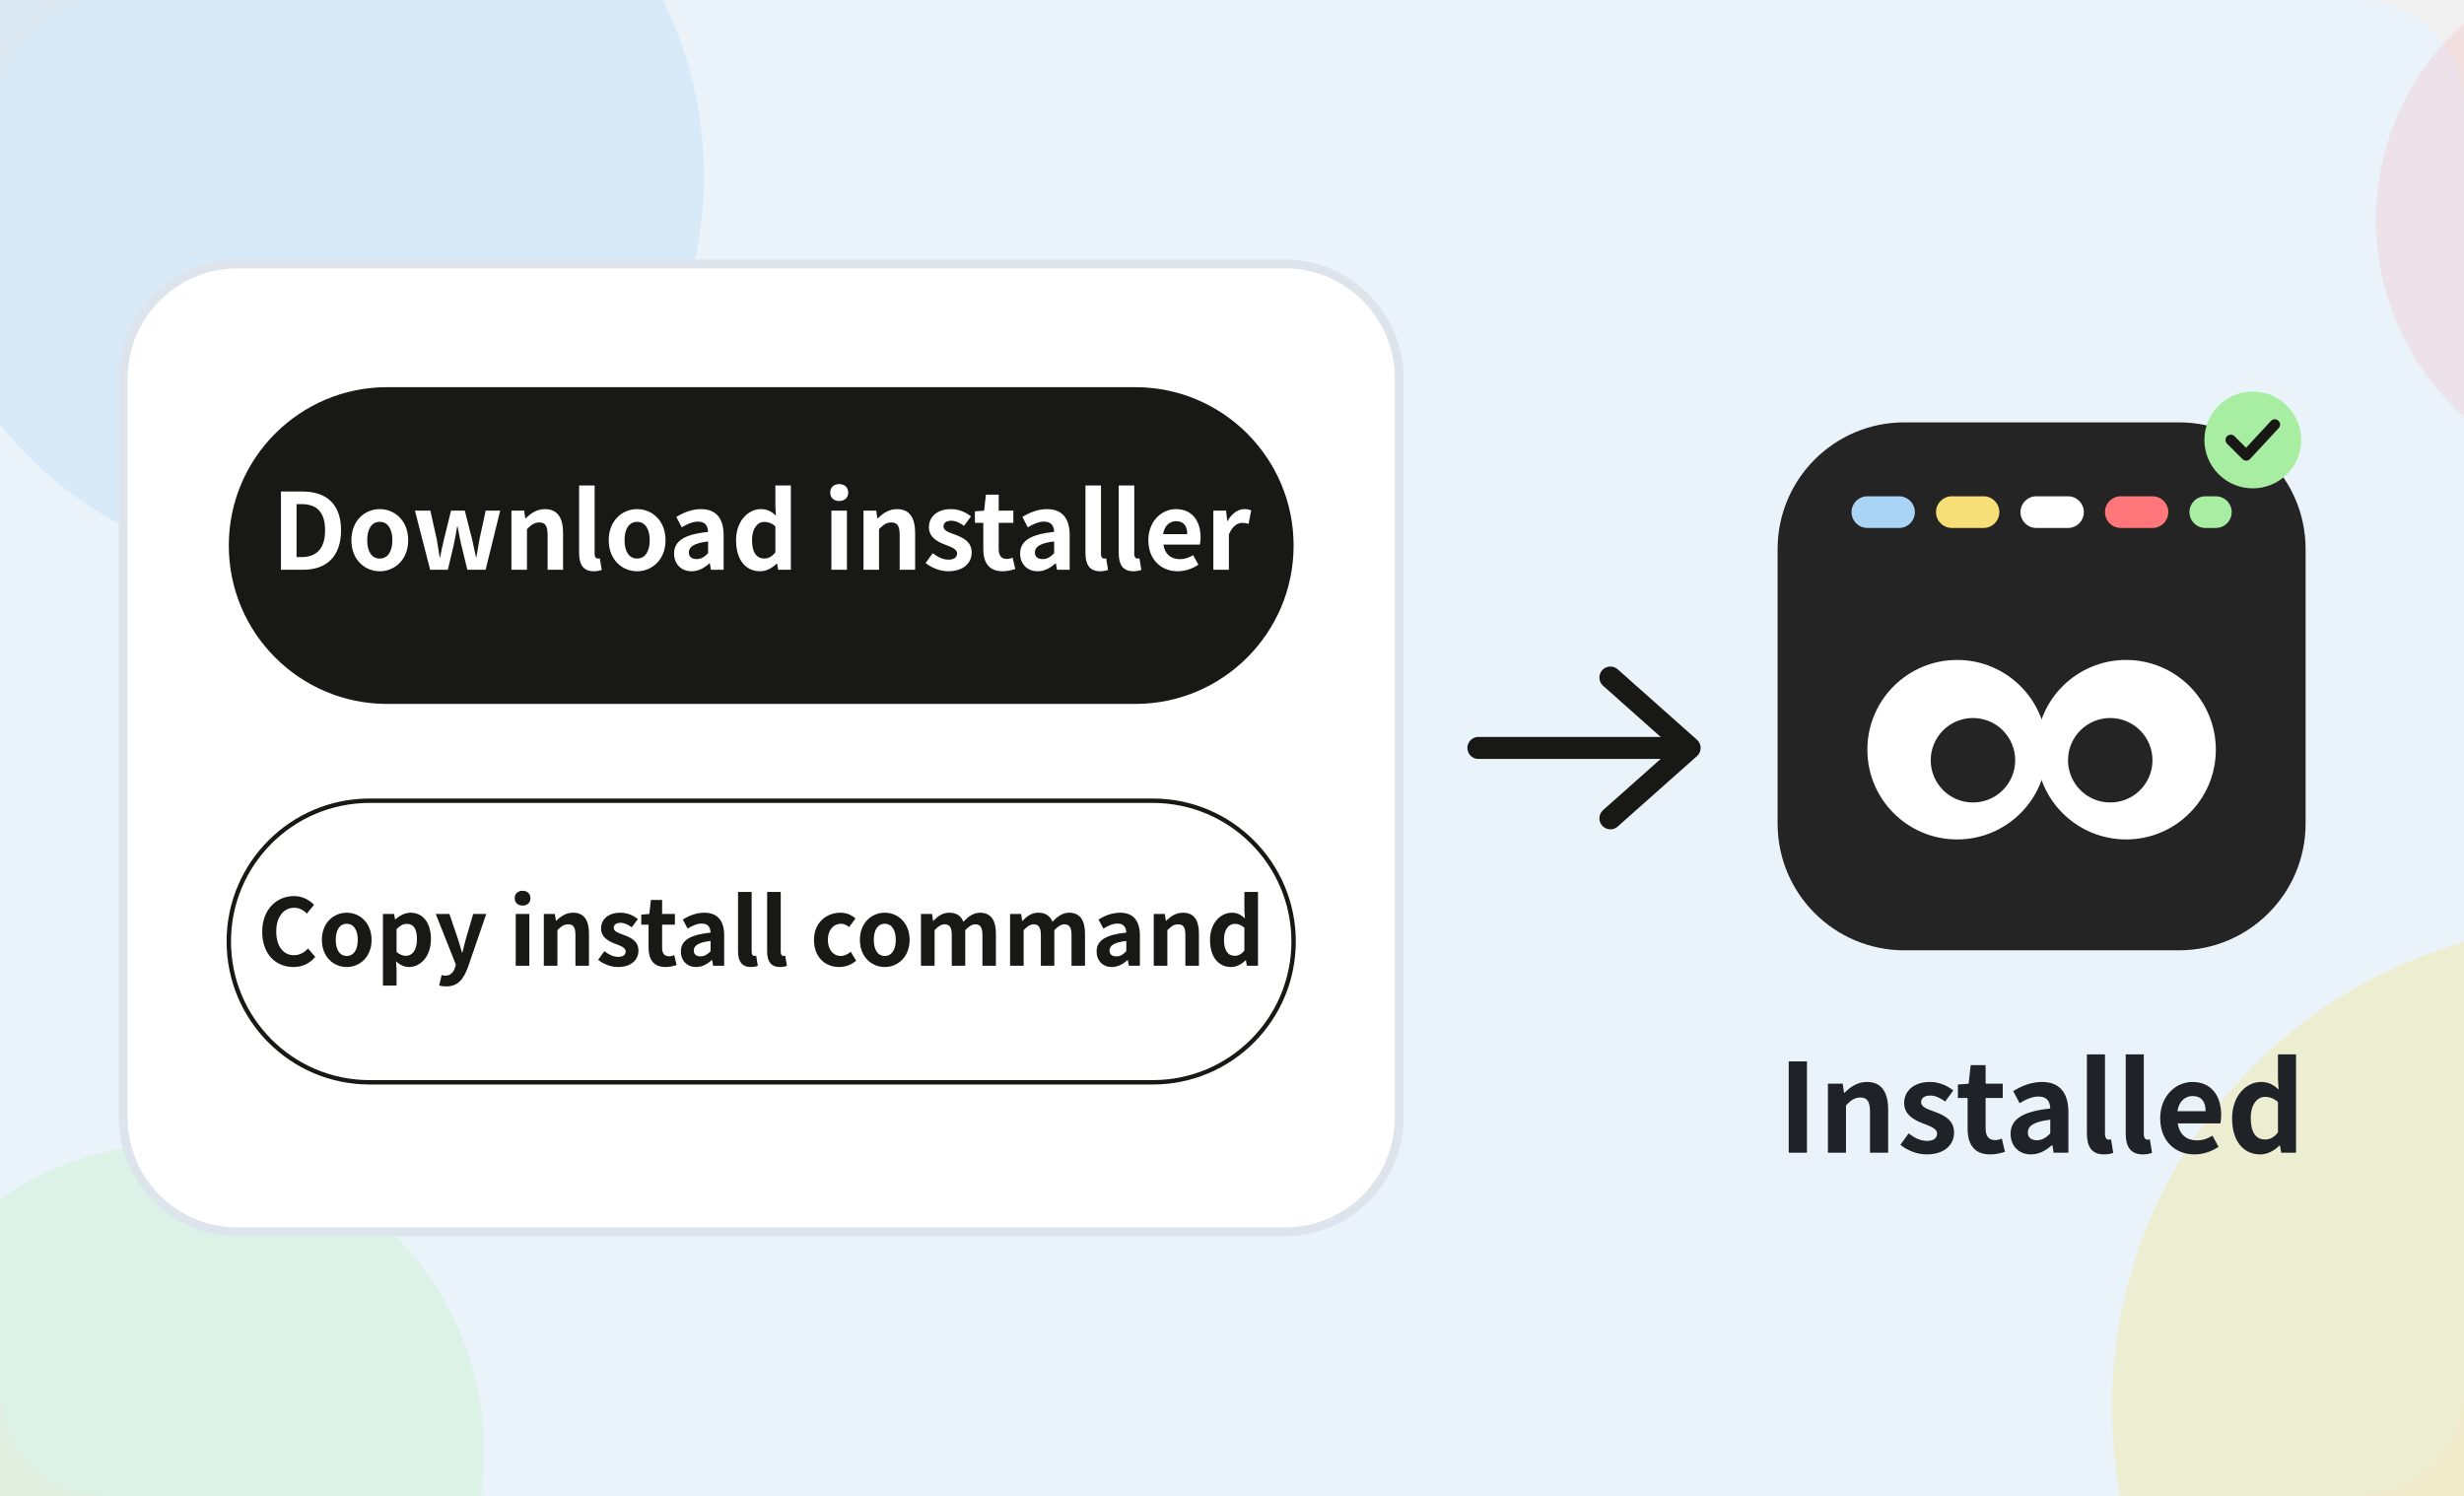
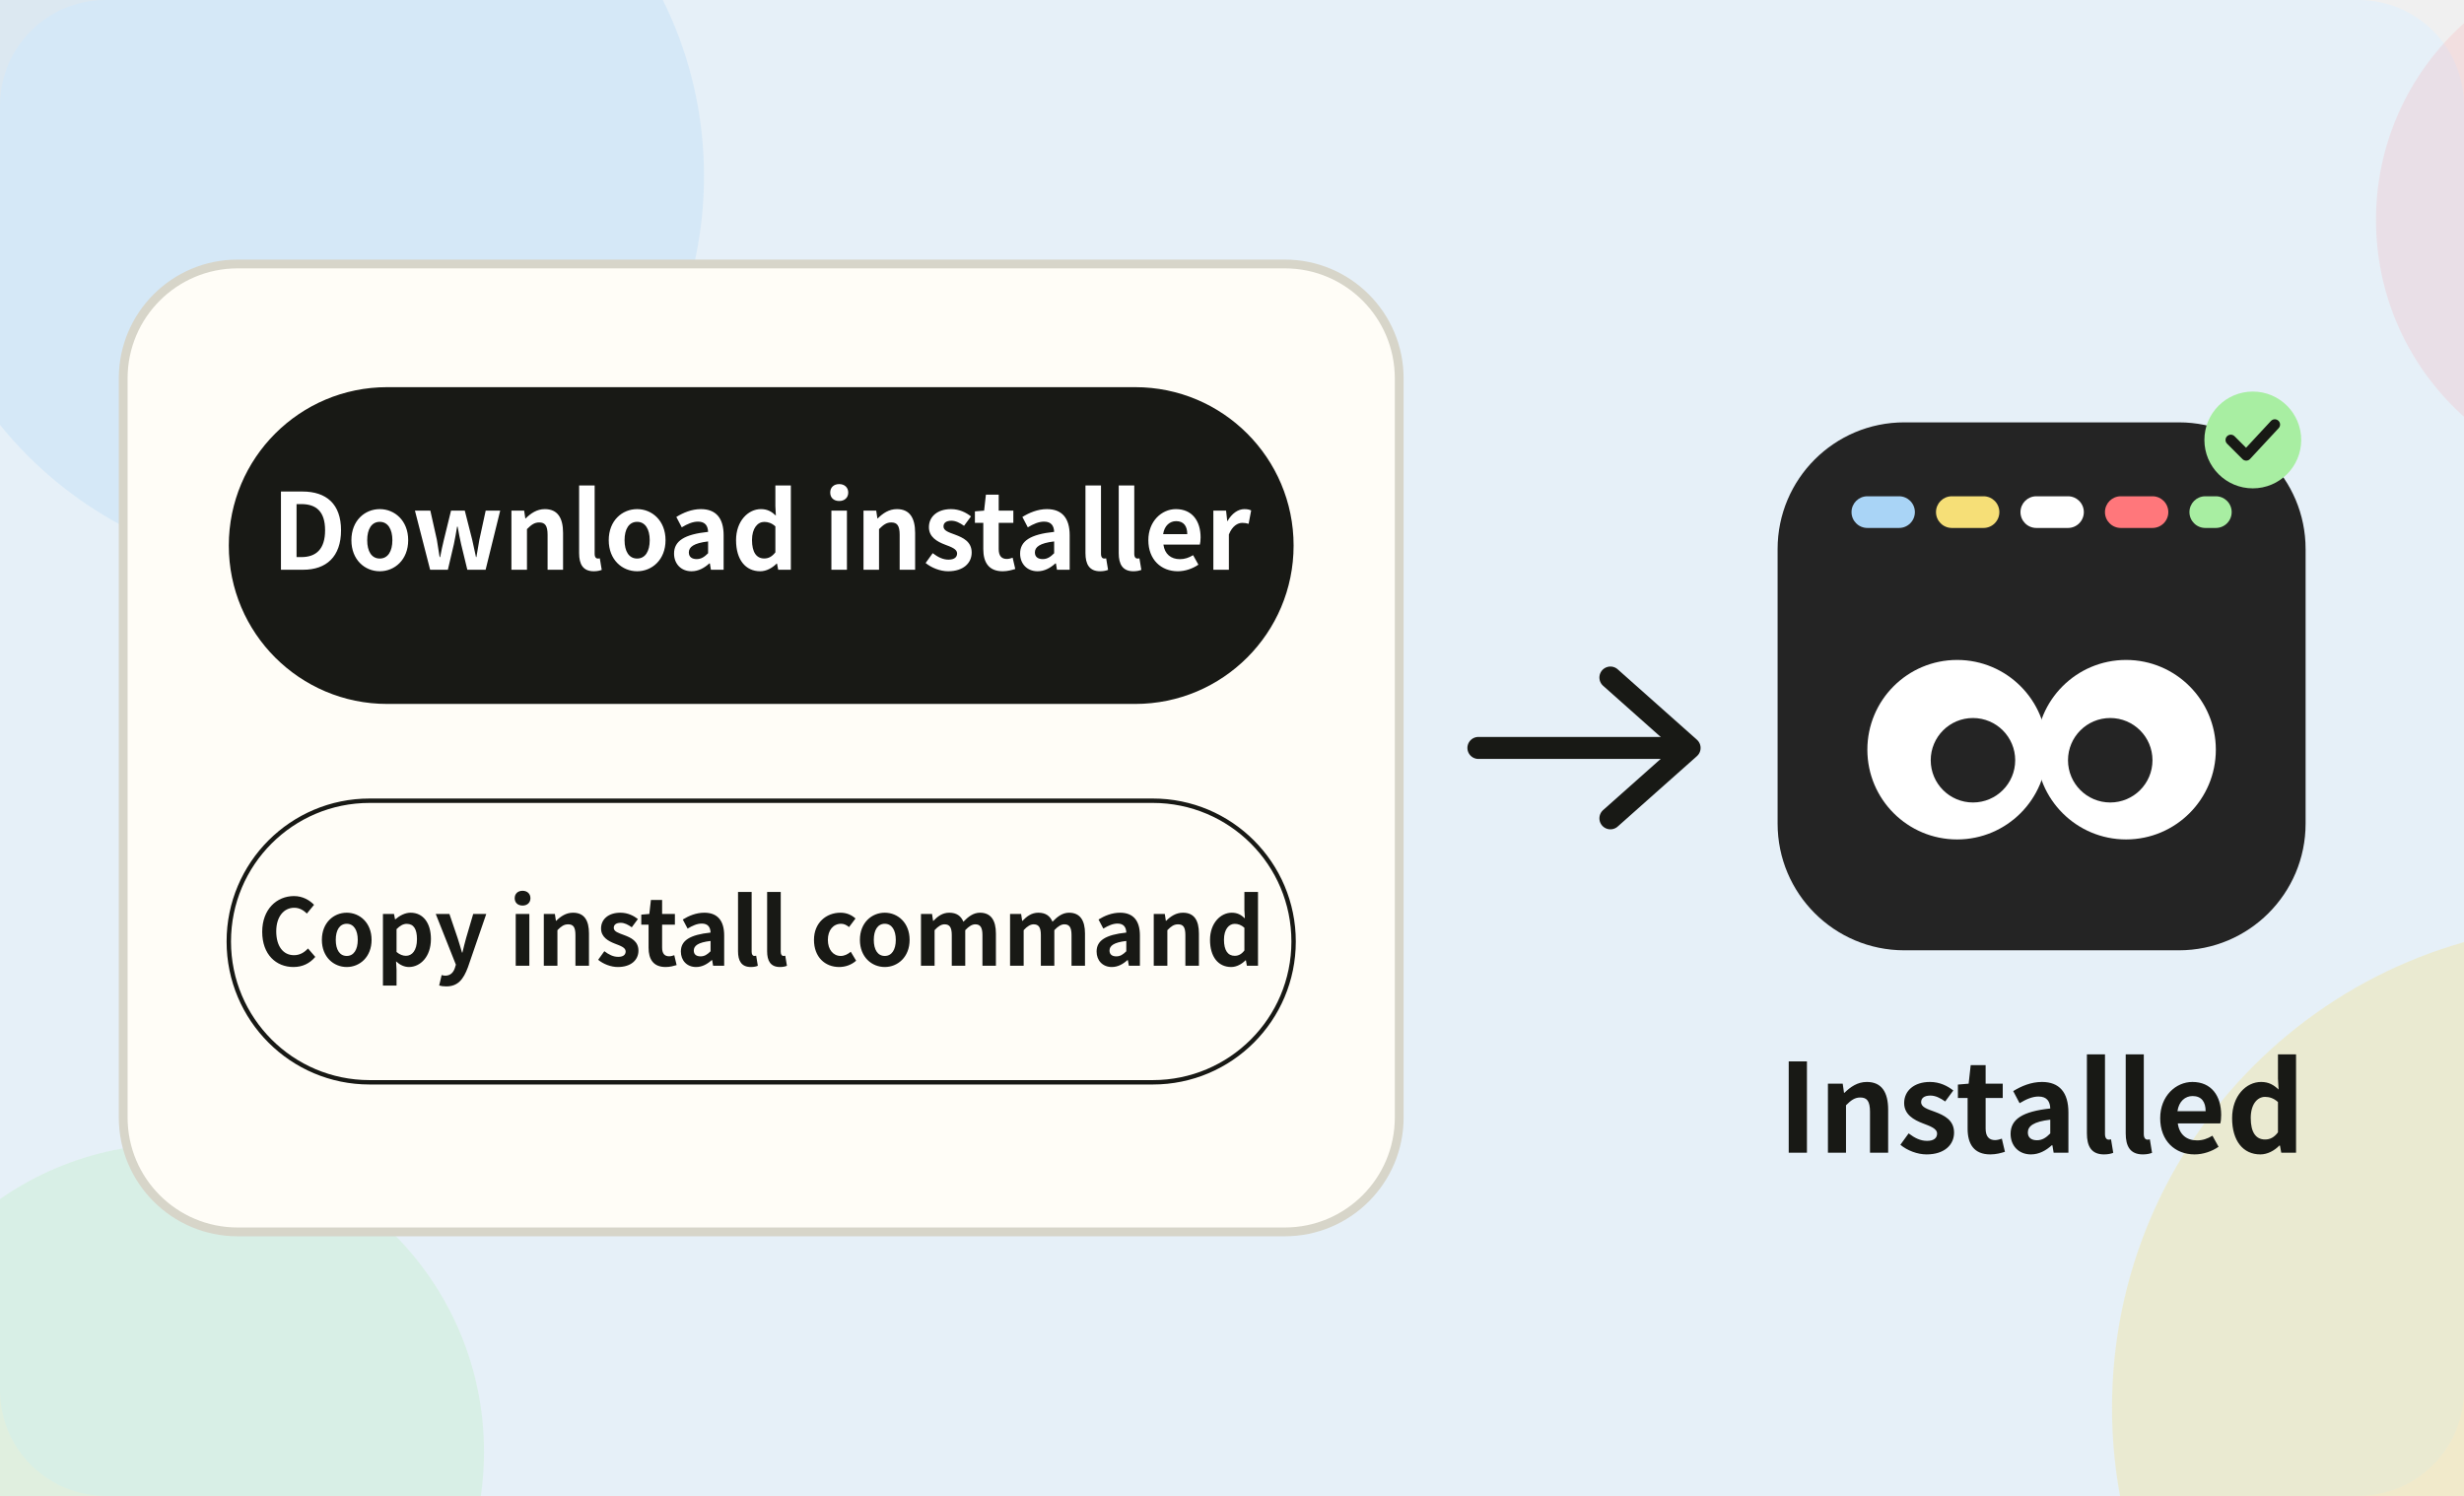
<svg xmlns="http://www.w3.org/2000/svg" viewBox="0 0 560 340" width="560" height="340" font-family="'MiSans','Noto Sans CJK SC','PingFang SC','Microsoft YaHei',system-ui,sans-serif" role="img" aria-label="Illustration: download the installer and install">
-   <rect width="560" height="340" rx="24" fill="#EAF3FA" />
+   <rect width="560" height="340" rx="24" fill="#E6F0F8" />
  <circle cx="70" cy="40" r="90" fill="#A9D4F6" opacity="0.28" />
  <circle cx="590" cy="320" r="110" fill="#F6DF77" opacity="0.30" />
  <circle cx="600" cy="50" r="60" fill="#FF777B" opacity="0.14" />
  <circle cx="40" cy="330" r="70" fill="#A8EEA2" opacity="0.22" />
-   <rect x="28" y="60" width="290" height="220" rx="26" fill="#FFFFFF" stroke="#DEE4EB" stroke-width="2" />
+   <rect x="28" y="60" width="290" height="220" rx="26" fill="#FFFDF7" stroke="#D7D5C9" stroke-width="2" />
  <rect x="52" y="88" width="242" height="72" rx="36" fill="#181915" />
  <text x="173" y="129.5" font-size="24" font-weight="600" fill="#fff" text-anchor="middle">Download installer</text>
-   <rect x="52" y="182" width="242" height="64" rx="32" fill="#FFFFFF" stroke="#181915" />
+   <rect x="52" y="182" width="242" height="64" rx="32" fill="#FFFDF7" stroke="#181915" />
  <text x="173" y="219.5" font-size="21" font-weight="600" fill="#181915" text-anchor="middle">Copy install command</text>
  <path d="M336 170h44" stroke="#181915" stroke-width="5" stroke-linecap="round" />
  <path d="M366 154l18 16-18 16" fill="none" stroke="#181915" stroke-width="5" stroke-linecap="round" stroke-linejoin="round" />
  <g transform="translate(404 96) scale(1.2)">
    <rect width="100" height="100" rx="24" fill="#242424" />
    <circle cx="34" cy="62" r="17" fill="#fff" />
    <circle cx="66" cy="62" r="17" fill="#fff" />
    <circle cx="37" cy="64" r="8" fill="#242424" />
    <circle cx="63" cy="64" r="8" fill="#242424" />
    <g>
      <rect x="14" y="14" width="12" height="6" rx="3" fill="#A9D4F6" />
      <rect x="30" y="14" width="12" height="6" rx="3" fill="#F6DF77" />
      <rect x="46" y="14" width="12" height="6" rx="3" fill="#fff" />
      <rect x="62" y="14" width="12" height="6" rx="3" fill="#FF777B" />
      <rect x="78" y="14" width="8" height="6" rx="3" fill="#A8EEA2" />
    </g>
  </g>
  <circle cx="512" cy="100" r="11" fill="#A8EEA2" />
  <path d="M507 100l3.5 3.5 6.5-7" fill="none" stroke="#181915" stroke-width="2.4" stroke-linecap="round" stroke-linejoin="round" />
-   <text x="464" y="262" font-size="28" font-weight="700" fill="#1F2328" text-anchor="middle">Installed</text>
+   <text x="464" y="262" font-size="28" font-weight="700" fill="#181915" text-anchor="middle">Installed</text>
</svg>
